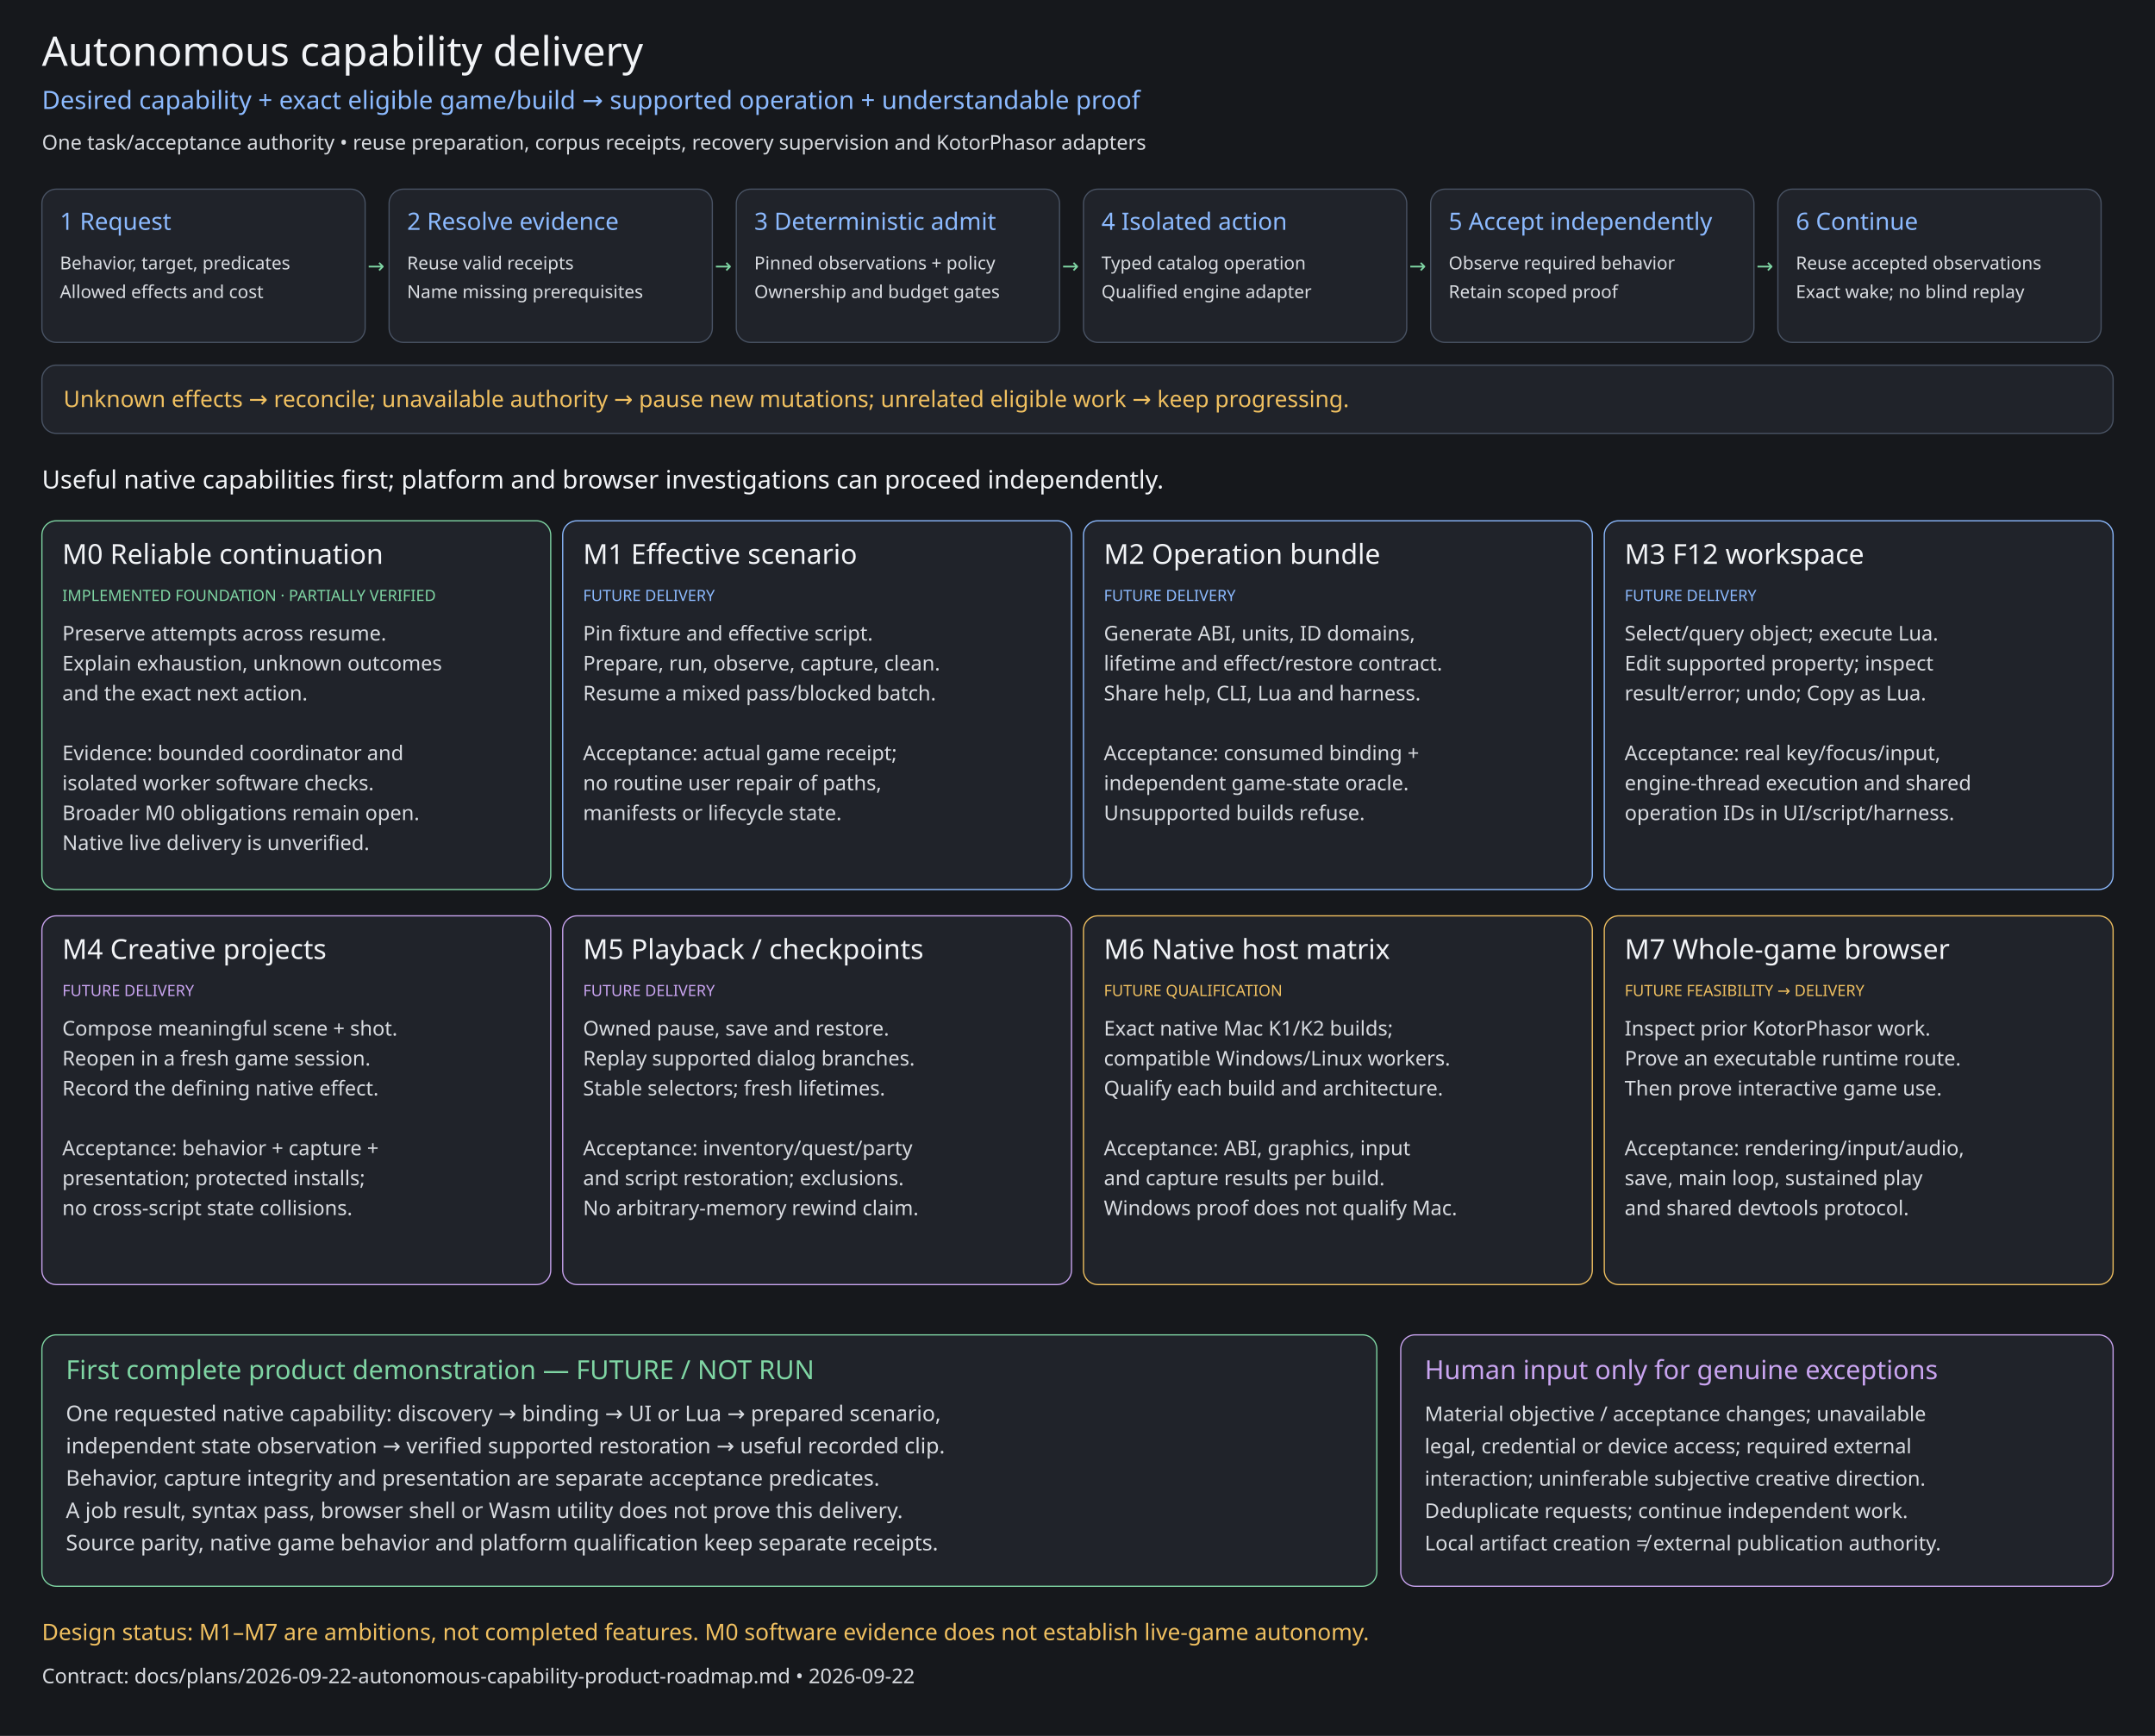
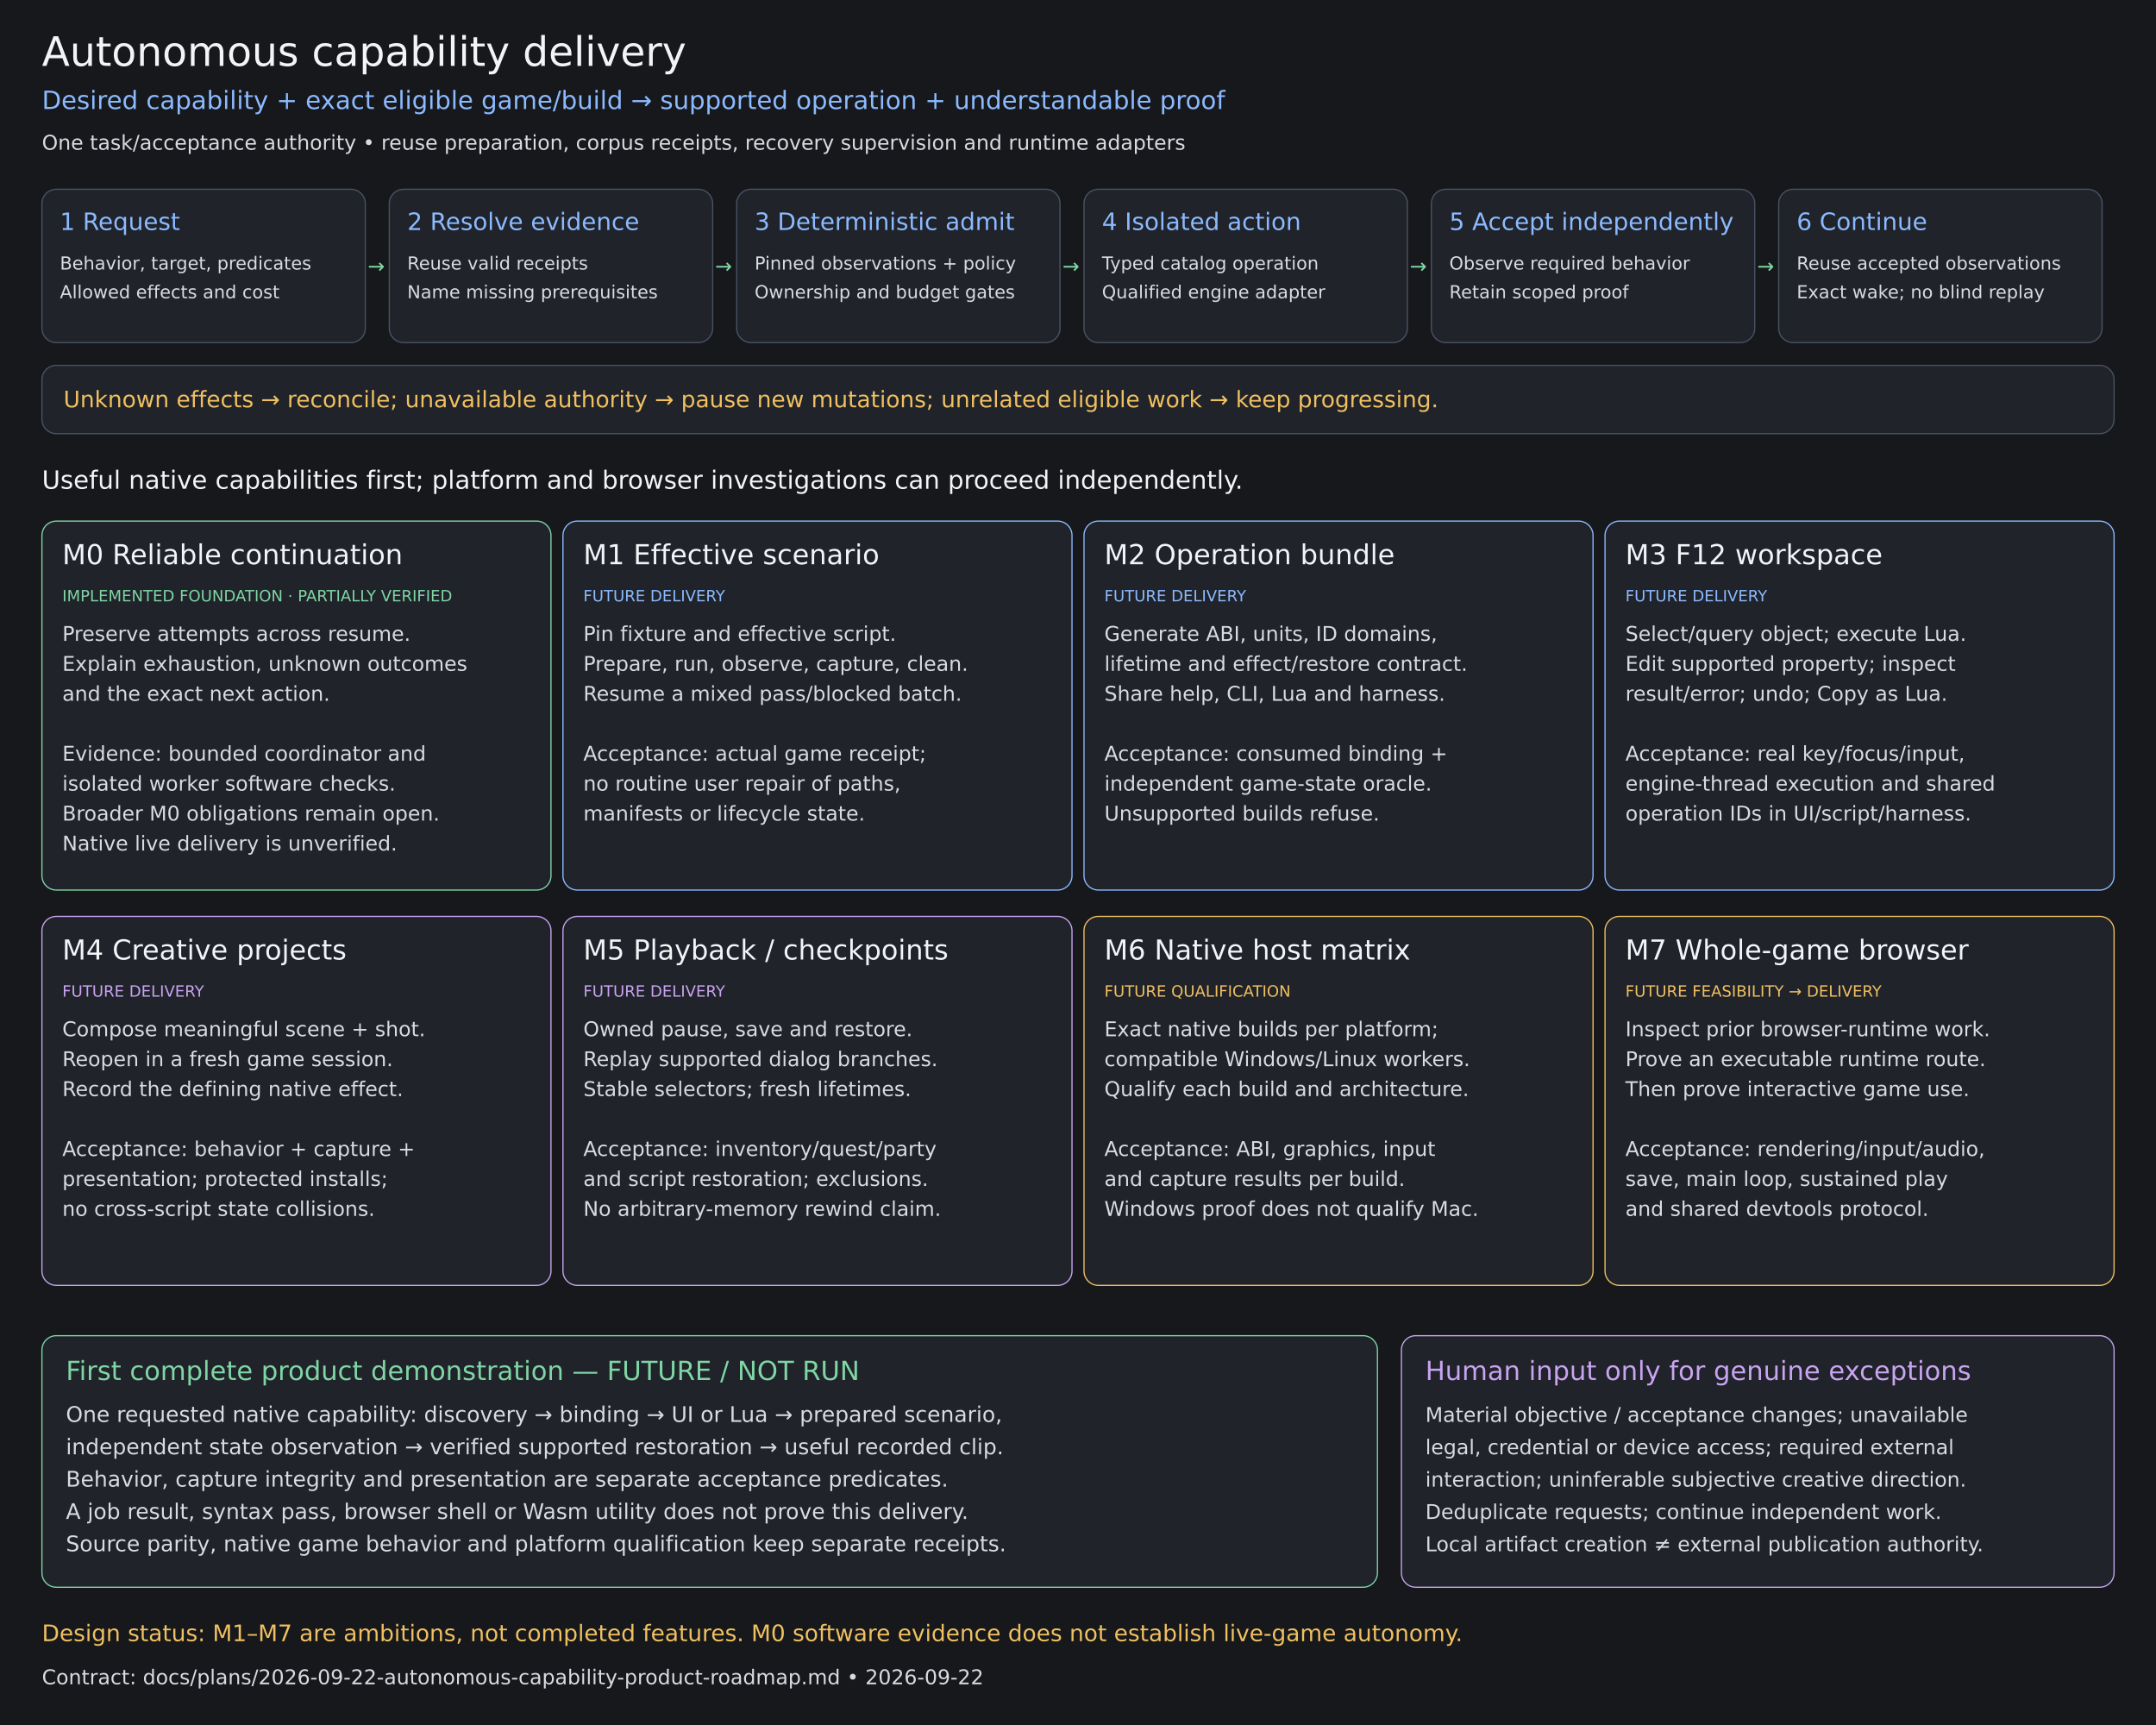
- <svg xmlns="http://www.w3.org/2000/svg" width="1800" height="1450" viewBox="0 0 1800 1450">
-   <rect x="0" y="0" width="1800" height="1450" fill="#16181c" />
-   <text x="35" y="55" fill="#f2f4f7" font-family="sans-serif" font-size="34">Autonomous capability delivery</text>
-   <text x="35" y="91" fill="#8cbaff" font-family="sans-serif" font-size="21">Desired capability + exact eligible game/build → supported operation + understandable proof</text>
-   <text x="35" y="125" fill="#d8dbe0" font-family="sans-serif" font-size="17">One task/acceptance authority • reuse preparation, corpus receipts, recovery supervision and KotorPhasor adapters</text>
-   <rect x="35" y="158" width="270" height="128" rx="12" fill="#20232a" stroke="#495364" />
-   <text x="50" y="192" fill="#8cbaff" font-family="sans-serif" font-size="20">1 Request</text>
-   <text x="50" y="225" fill="#d8dbe0" font-family="sans-serif" font-size="15">Behavior, target, predicates</text>
-   <text x="50" y="249" fill="#d8dbe0" font-family="sans-serif" font-size="15">Allowed effects and cost</text>
-   <text x="307" y="228" fill="#7fd6a4" font-family="sans-serif" font-size="17">→</text>
-   <rect x="325" y="158" width="270" height="128" rx="12" fill="#20232a" stroke="#495364" />
-   <text x="340" y="192" fill="#8cbaff" font-family="sans-serif" font-size="20">2 Resolve evidence</text>
-   <text x="340" y="225" fill="#d8dbe0" font-family="sans-serif" font-size="15">Reuse valid receipts</text>
-   <text x="340" y="249" fill="#d8dbe0" font-family="sans-serif" font-size="15">Name missing prerequisites</text>
-   <text x="597" y="228" fill="#7fd6a4" font-family="sans-serif" font-size="17">→</text>
-   <rect x="615" y="158" width="270" height="128" rx="12" fill="#20232a" stroke="#495364" />
-   <text x="630" y="192" fill="#8cbaff" font-family="sans-serif" font-size="20">3 Deterministic admit</text>
-   <text x="630" y="225" fill="#d8dbe0" font-family="sans-serif" font-size="15">Pinned observations + policy</text>
-   <text x="630" y="249" fill="#d8dbe0" font-family="sans-serif" font-size="15">Ownership and budget gates</text>
-   <text x="887" y="228" fill="#7fd6a4" font-family="sans-serif" font-size="17">→</text>
-   <rect x="905" y="158" width="270" height="128" rx="12" fill="#20232a" stroke="#495364" />
-   <text x="920" y="192" fill="#8cbaff" font-family="sans-serif" font-size="20">4 Isolated action</text>
-   <text x="920" y="225" fill="#d8dbe0" font-family="sans-serif" font-size="15">Typed catalog operation</text>
-   <text x="920" y="249" fill="#d8dbe0" font-family="sans-serif" font-size="15">Qualified engine adapter</text>
-   <text x="1177" y="228" fill="#7fd6a4" font-family="sans-serif" font-size="17">→</text>
-   <rect x="1195" y="158" width="270" height="128" rx="12" fill="#20232a" stroke="#495364" />
-   <text x="1210" y="192" fill="#8cbaff" font-family="sans-serif" font-size="20">5 Accept independently</text>
-   <text x="1210" y="225" fill="#d8dbe0" font-family="sans-serif" font-size="15">Observe required behavior</text>
-   <text x="1210" y="249" fill="#d8dbe0" font-family="sans-serif" font-size="15">Retain scoped proof</text>
-   <text x="1467" y="228" fill="#7fd6a4" font-family="sans-serif" font-size="17">→</text>
-   <rect x="1485" y="158" width="270" height="128" rx="12" fill="#20232a" stroke="#495364" />
-   <text x="1500" y="192" fill="#8cbaff" font-family="sans-serif" font-size="20">6 Continue</text>
-   <text x="1500" y="225" fill="#d8dbe0" font-family="sans-serif" font-size="15">Reuse accepted observations</text>
-   <text x="1500" y="249" fill="#d8dbe0" font-family="sans-serif" font-size="15">Exact wake; no blind replay</text>
-   <rect x="35" y="305" width="1730" height="57" rx="12" fill="#20232a" stroke="#495364" />
-   <text x="53" y="340" fill="#f0c060" font-family="sans-serif" font-size="19">Unknown effects → reconcile; unavailable authority → pause new mutations; unrelated eligible work → keep progressing.</text>
-   <text x="35" y="408" fill="#f2f4f7" font-family="sans-serif" font-size="21">Useful native capabilities first; platform and browser investigations can proceed independently.</text>
-   <rect x="35" y="435" width="425" height="308" rx="12" fill="#20232a" stroke="#7fd6a4" />
-   <text x="52" y="471" fill="#f2f4f7" font-family="sans-serif" font-size="23">M0  Reliable continuation</text>
-   <text x="52" y="502" fill="#7fd6a4" font-family="sans-serif" font-size="13">IMPLEMENTED FOUNDATION · PARTIALLY VERIFIED</text>
-   <text x="52" y="535" fill="#d8dbe0" font-family="sans-serif" font-size="17">Preserve attempts across resume.</text>
-   <text x="52" y="560" fill="#d8dbe0" font-family="sans-serif" font-size="17">Explain exhaustion, unknown outcomes</text>
-   <text x="52" y="585" fill="#d8dbe0" font-family="sans-serif" font-size="17">and the exact next action.</text>
-   <text x="52" y="610" fill="#d8dbe0" font-family="sans-serif" font-size="17" />
-   <text x="52" y="635" fill="#d8dbe0" font-family="sans-serif" font-size="17">Evidence: bounded coordinator and</text>
-   <text x="52" y="660" fill="#d8dbe0" font-family="sans-serif" font-size="17">isolated worker software checks.</text>
-   <text x="52" y="685" fill="#d8dbe0" font-family="sans-serif" font-size="17">Broader M0 obligations remain open.</text>
-   <text x="52" y="710" fill="#d8dbe0" font-family="sans-serif" font-size="17">Native live delivery is unverified.</text>
-   <rect x="470" y="435" width="425" height="308" rx="12" fill="#20232a" stroke="#8cbaff" />
-   <text x="487" y="471" fill="#f2f4f7" font-family="sans-serif" font-size="23">M1  Effective scenario</text>
-   <text x="487" y="502" fill="#8cbaff" font-family="sans-serif" font-size="13">FUTURE DELIVERY</text>
-   <text x="487" y="535" fill="#d8dbe0" font-family="sans-serif" font-size="17">Pin fixture and effective script.</text>
-   <text x="487" y="560" fill="#d8dbe0" font-family="sans-serif" font-size="17">Prepare, run, observe, capture, clean.</text>
-   <text x="487" y="585" fill="#d8dbe0" font-family="sans-serif" font-size="17">Resume a mixed pass/blocked batch.</text>
-   <text x="487" y="610" fill="#d8dbe0" font-family="sans-serif" font-size="17" />
-   <text x="487" y="635" fill="#d8dbe0" font-family="sans-serif" font-size="17">Acceptance: actual game receipt;</text>
-   <text x="487" y="660" fill="#d8dbe0" font-family="sans-serif" font-size="17">no routine user repair of paths,</text>
-   <text x="487" y="685" fill="#d8dbe0" font-family="sans-serif" font-size="17">manifests or lifecycle state.</text>
-   <rect x="905" y="435" width="425" height="308" rx="12" fill="#20232a" stroke="#8cbaff" />
-   <text x="922" y="471" fill="#f2f4f7" font-family="sans-serif" font-size="23">M2  Operation bundle</text>
-   <text x="922" y="502" fill="#8cbaff" font-family="sans-serif" font-size="13">FUTURE DELIVERY</text>
-   <text x="922" y="535" fill="#d8dbe0" font-family="sans-serif" font-size="17">Generate ABI, units, ID domains,</text>
-   <text x="922" y="560" fill="#d8dbe0" font-family="sans-serif" font-size="17">lifetime and effect/restore contract.</text>
-   <text x="922" y="585" fill="#d8dbe0" font-family="sans-serif" font-size="17">Share help, CLI, Lua and harness.</text>
-   <text x="922" y="610" fill="#d8dbe0" font-family="sans-serif" font-size="17" />
-   <text x="922" y="635" fill="#d8dbe0" font-family="sans-serif" font-size="17">Acceptance: consumed binding +</text>
-   <text x="922" y="660" fill="#d8dbe0" font-family="sans-serif" font-size="17">independent game-state oracle.</text>
-   <text x="922" y="685" fill="#d8dbe0" font-family="sans-serif" font-size="17">Unsupported builds refuse.</text>
-   <rect x="1340" y="435" width="425" height="308" rx="12" fill="#20232a" stroke="#8cbaff" />
-   <text x="1357" y="471" fill="#f2f4f7" font-family="sans-serif" font-size="23">M3  F12 workspace</text>
-   <text x="1357" y="502" fill="#8cbaff" font-family="sans-serif" font-size="13">FUTURE DELIVERY</text>
-   <text x="1357" y="535" fill="#d8dbe0" font-family="sans-serif" font-size="17">Select/query object; execute Lua.</text>
-   <text x="1357" y="560" fill="#d8dbe0" font-family="sans-serif" font-size="17">Edit supported property; inspect</text>
-   <text x="1357" y="585" fill="#d8dbe0" font-family="sans-serif" font-size="17">result/error; undo; Copy as Lua.</text>
-   <text x="1357" y="610" fill="#d8dbe0" font-family="sans-serif" font-size="17" />
-   <text x="1357" y="635" fill="#d8dbe0" font-family="sans-serif" font-size="17">Acceptance: real key/focus/input,</text>
-   <text x="1357" y="660" fill="#d8dbe0" font-family="sans-serif" font-size="17">engine-thread execution and shared</text>
-   <text x="1357" y="685" fill="#d8dbe0" font-family="sans-serif" font-size="17">operation IDs in UI/script/harness.</text>
-   <rect x="35" y="765" width="425" height="308" rx="12" fill="#20232a" stroke="#c9a4f0" />
-   <text x="52" y="801" fill="#f2f4f7" font-family="sans-serif" font-size="23">M4  Creative projects</text>
-   <text x="52" y="832" fill="#c9a4f0" font-family="sans-serif" font-size="13">FUTURE DELIVERY</text>
-   <text x="52" y="865" fill="#d8dbe0" font-family="sans-serif" font-size="17">Compose meaningful scene + shot.</text>
-   <text x="52" y="890" fill="#d8dbe0" font-family="sans-serif" font-size="17">Reopen in a fresh game session.</text>
-   <text x="52" y="915" fill="#d8dbe0" font-family="sans-serif" font-size="17">Record the defining native effect.</text>
-   <text x="52" y="940" fill="#d8dbe0" font-family="sans-serif" font-size="17" />
-   <text x="52" y="965" fill="#d8dbe0" font-family="sans-serif" font-size="17">Acceptance: behavior + capture +</text>
-   <text x="52" y="990" fill="#d8dbe0" font-family="sans-serif" font-size="17">presentation; protected installs;</text>
-   <text x="52" y="1015" fill="#d8dbe0" font-family="sans-serif" font-size="17">no cross-script state collisions.</text>
-   <rect x="470" y="765" width="425" height="308" rx="12" fill="#20232a" stroke="#c9a4f0" />
-   <text x="487" y="801" fill="#f2f4f7" font-family="sans-serif" font-size="23">M5  Playback / checkpoints</text>
-   <text x="487" y="832" fill="#c9a4f0" font-family="sans-serif" font-size="13">FUTURE DELIVERY</text>
-   <text x="487" y="865" fill="#d8dbe0" font-family="sans-serif" font-size="17">Owned pause, save and restore.</text>
-   <text x="487" y="890" fill="#d8dbe0" font-family="sans-serif" font-size="17">Replay supported dialog branches.</text>
-   <text x="487" y="915" fill="#d8dbe0" font-family="sans-serif" font-size="17">Stable selectors; fresh lifetimes.</text>
-   <text x="487" y="940" fill="#d8dbe0" font-family="sans-serif" font-size="17" />
-   <text x="487" y="965" fill="#d8dbe0" font-family="sans-serif" font-size="17">Acceptance: inventory/quest/party</text>
-   <text x="487" y="990" fill="#d8dbe0" font-family="sans-serif" font-size="17">and script restoration; exclusions.</text>
-   <text x="487" y="1015" fill="#d8dbe0" font-family="sans-serif" font-size="17">No arbitrary-memory rewind claim.</text>
-   <rect x="905" y="765" width="425" height="308" rx="12" fill="#20232a" stroke="#f0c060" />
-   <text x="922" y="801" fill="#f2f4f7" font-family="sans-serif" font-size="23">M6  Native host matrix</text>
-   <text x="922" y="832" fill="#f0c060" font-family="sans-serif" font-size="13">FUTURE QUALIFICATION</text>
-   <text x="922" y="865" fill="#d8dbe0" font-family="sans-serif" font-size="17">Exact native Mac K1/K2 builds;</text>
-   <text x="922" y="890" fill="#d8dbe0" font-family="sans-serif" font-size="17">compatible Windows/Linux workers.</text>
-   <text x="922" y="915" fill="#d8dbe0" font-family="sans-serif" font-size="17">Qualify each build and architecture.</text>
-   <text x="922" y="940" fill="#d8dbe0" font-family="sans-serif" font-size="17" />
-   <text x="922" y="965" fill="#d8dbe0" font-family="sans-serif" font-size="17">Acceptance: ABI, graphics, input</text>
-   <text x="922" y="990" fill="#d8dbe0" font-family="sans-serif" font-size="17">and capture results per build.</text>
-   <text x="922" y="1015" fill="#d8dbe0" font-family="sans-serif" font-size="17">Windows proof does not qualify Mac.</text>
-   <rect x="1340" y="765" width="425" height="308" rx="12" fill="#20232a" stroke="#f0c060" />
-   <text x="1357" y="801" fill="#f2f4f7" font-family="sans-serif" font-size="23">M7  Whole-game browser</text>
-   <text x="1357" y="832" fill="#f0c060" font-family="sans-serif" font-size="13">FUTURE FEASIBILITY → DELIVERY</text>
-   <text x="1357" y="865" fill="#d8dbe0" font-family="sans-serif" font-size="17">Inspect prior KotorPhasor work.</text>
-   <text x="1357" y="890" fill="#d8dbe0" font-family="sans-serif" font-size="17">Prove an executable runtime route.</text>
-   <text x="1357" y="915" fill="#d8dbe0" font-family="sans-serif" font-size="17">Then prove interactive game use.</text>
-   <text x="1357" y="940" fill="#d8dbe0" font-family="sans-serif" font-size="17" />
-   <text x="1357" y="965" fill="#d8dbe0" font-family="sans-serif" font-size="17">Acceptance: rendering/input/audio,</text>
-   <text x="1357" y="990" fill="#d8dbe0" font-family="sans-serif" font-size="17">save, main loop, sustained play</text>
-   <text x="1357" y="1015" fill="#d8dbe0" font-family="sans-serif" font-size="17">and shared devtools protocol.</text>
-   <rect x="35" y="1115" width="1115" height="210" rx="12" fill="#20232a" stroke="#7fd6a4" />
-   <text x="55" y="1152" fill="#7fd6a4" font-family="sans-serif" font-size="22">First complete product demonstration — FUTURE / NOT RUN</text>
-   <text x="55" y="1187" fill="#d8dbe0" font-family="sans-serif" font-size="18">One requested native capability: discovery → binding → UI or Lua → prepared scenario,</text>
-   <text x="55" y="1214" fill="#d8dbe0" font-family="sans-serif" font-size="18">independent state observation → verified supported restoration → useful recorded clip.</text>
-   <text x="55" y="1241" fill="#d8dbe0" font-family="sans-serif" font-size="18">Behavior, capture integrity and presentation are separate acceptance predicates.</text>
-   <text x="55" y="1268" fill="#d8dbe0" font-family="sans-serif" font-size="18">A job result, syntax pass, browser shell or Wasm utility does not prove this delivery.</text>
-   <text x="55" y="1295" fill="#d8dbe0" font-family="sans-serif" font-size="18">Source parity, native game behavior and platform qualification keep separate receipts.</text>
-   <rect x="1170" y="1115" width="595" height="210" rx="12" fill="#20232a" stroke="#c9a4f0" />
-   <text x="1190" y="1152" fill="#c9a4f0" font-family="sans-serif" font-size="22">Human input only for genuine exceptions</text>
-   <text x="1190" y="1187" fill="#d8dbe0" font-family="sans-serif" font-size="17">Material objective / acceptance changes; unavailable</text>
-   <text x="1190" y="1214" fill="#d8dbe0" font-family="sans-serif" font-size="17">legal, credential or device access; required external</text>
-   <text x="1190" y="1241" fill="#d8dbe0" font-family="sans-serif" font-size="17">interaction; uninferable subjective creative direction.</text>
-   <text x="1190" y="1268" fill="#d8dbe0" font-family="sans-serif" font-size="17">Deduplicate requests; continue independent work.</text>
-   <text x="1190" y="1295" fill="#d8dbe0" font-family="sans-serif" font-size="17">Local artifact creation ≠ external publication authority.</text>
-   <text x="35" y="1370" fill="#f0c060" font-family="sans-serif" font-size="19">Design status: M1–M7 are ambitions, not completed features. M0 software evidence does not establish live-game autonomy.</text>
-   <text x="35" y="1406" fill="#d8dbe0" font-family="sans-serif" font-size="17">Contract: docs/plans/2026-09-22-autonomous-capability-product-roadmap.md • 2026-09-22</text>
+ <svg xmlns="http://www.w3.org/2000/svg" role="img" aria-labelledby="autonomous-capabilities-title autonomous-capabilities-desc" lang="en" width="1800" height="1440" viewBox="0 0 1800 1440">
+   <rect x="0" y="0" width="1800" height="1440" fill="#16181c" />
+   <g id="cap-header">
+     <text x="35" y="55" fill="#f2f4f7" font-family="DejaVu Sans, sans-serif" font-size="34">Autonomous capability delivery</text>
+     <text x="35" y="91" fill="#8cbaff" font-family="DejaVu Sans, sans-serif" font-size="21">Desired capability + exact eligible game/build → supported operation + understandable proof</text>
+     <text x="35" y="125" fill="#d8dbe0" font-family="DejaVu Sans, sans-serif" font-size="17">One task/acceptance authority • reuse preparation, corpus receipts, recovery supervision and runtime adapters</text>
+   </g>
+   <g id="cap-step-1">
+     <rect x="35" y="158" width="270" height="128" rx="12" fill="#20232a" stroke="#495364" />
+     <text x="50" y="192" fill="#8cbaff" font-family="DejaVu Sans, sans-serif" font-size="20">1 Request</text>
+     <text x="50" y="225" fill="#d8dbe0" font-family="DejaVu Sans, sans-serif" font-size="15">Behavior, target, predicates</text>
+     <text x="50" y="249" fill="#d8dbe0" font-family="DejaVu Sans, sans-serif" font-size="15">Allowed effects and cost</text>
+   </g>
+   <text x="307" y="228" fill="#7fd6a4" font-family="DejaVu Sans, sans-serif" font-size="17">→</text>
+   <g id="cap-step-2">
+     <rect x="325" y="158" width="270" height="128" rx="12" fill="#20232a" stroke="#495364" />
+     <text x="340" y="192" fill="#8cbaff" font-family="DejaVu Sans, sans-serif" font-size="20">2 Resolve evidence</text>
+     <text x="340" y="225" fill="#d8dbe0" font-family="DejaVu Sans, sans-serif" font-size="15">Reuse valid receipts</text>
+     <text x="340" y="249" fill="#d8dbe0" font-family="DejaVu Sans, sans-serif" font-size="15">Name missing prerequisites</text>
+   </g>
+   <text x="597" y="228" fill="#7fd6a4" font-family="DejaVu Sans, sans-serif" font-size="17">→</text>
+   <g id="cap-step-3">
+     <rect x="615" y="158" width="270" height="128" rx="12" fill="#20232a" stroke="#495364" />
+     <text x="630" y="192" fill="#8cbaff" font-family="DejaVu Sans, sans-serif" font-size="20">3 Deterministic admit</text>
+     <text x="630" y="225" fill="#d8dbe0" font-family="DejaVu Sans, sans-serif" font-size="15">Pinned observations + policy</text>
+     <text x="630" y="249" fill="#d8dbe0" font-family="DejaVu Sans, sans-serif" font-size="15">Ownership and budget gates</text>
+   </g>
+   <text x="887" y="228" fill="#7fd6a4" font-family="DejaVu Sans, sans-serif" font-size="17">→</text>
+   <g id="cap-step-4">
+     <rect x="905" y="158" width="270" height="128" rx="12" fill="#20232a" stroke="#495364" />
+     <text x="920" y="192" fill="#8cbaff" font-family="DejaVu Sans, sans-serif" font-size="20">4 Isolated action</text>
+     <text x="920" y="225" fill="#d8dbe0" font-family="DejaVu Sans, sans-serif" font-size="15">Typed catalog operation</text>
+     <text x="920" y="249" fill="#d8dbe0" font-family="DejaVu Sans, sans-serif" font-size="15">Qualified engine adapter</text>
+   </g>
+   <text x="1177" y="228" fill="#7fd6a4" font-family="DejaVu Sans, sans-serif" font-size="17">→</text>
+   <g id="cap-step-5">
+     <rect x="1195" y="158" width="270" height="128" rx="12" fill="#20232a" stroke="#495364" />
+     <text x="1210" y="192" fill="#8cbaff" font-family="DejaVu Sans, sans-serif" font-size="20">5 Accept independently</text>
+     <text x="1210" y="225" fill="#d8dbe0" font-family="DejaVu Sans, sans-serif" font-size="15">Observe required behavior</text>
+     <text x="1210" y="249" fill="#d8dbe0" font-family="DejaVu Sans, sans-serif" font-size="15">Retain scoped proof</text>
+   </g>
+   <text x="1467" y="228" fill="#7fd6a4" font-family="DejaVu Sans, sans-serif" font-size="17">→</text>
+   <g id="cap-step-6">
+     <rect x="1485" y="158" width="270" height="128" rx="12" fill="#20232a" stroke="#495364" />
+     <text x="1500" y="192" fill="#8cbaff" font-family="DejaVu Sans, sans-serif" font-size="20">6 Continue</text>
+     <text x="1500" y="225" fill="#d8dbe0" font-family="DejaVu Sans, sans-serif" font-size="15">Reuse accepted observations</text>
+     <text x="1500" y="249" fill="#d8dbe0" font-family="DejaVu Sans, sans-serif" font-size="15">Exact wake; no blind replay</text>
+   </g>
+   <g id="cap-banner">
+     <rect x="35" y="305" width="1730" height="57" rx="12" fill="#20232a" stroke="#495364" />
+     <text x="53" y="340" fill="#f0c060" font-family="DejaVu Sans, sans-serif" font-size="19">Unknown effects → reconcile; unavailable authority → pause new mutations; unrelated eligible work → keep progressing.</text>
+   </g>
+   <g id="cap-milestones">
+     <text x="35" y="408" fill="#f2f4f7" font-family="DejaVu Sans, sans-serif" font-size="21">Useful native capabilities first; platform and browser investigations can proceed independently.</text>
+     <g id="milestone-M0">
+       <rect x="35" y="435" width="425" height="308" rx="12" fill="#20232a" stroke="#7fd6a4" />
+       <text x="52" y="471" fill="#f2f4f7" font-family="DejaVu Sans, sans-serif" font-size="23">M0  Reliable continuation</text>
+       <text x="52" y="502" fill="#7fd6a4" font-family="DejaVu Sans, sans-serif" font-size="13">IMPLEMENTED FOUNDATION · PARTIALLY VERIFIED</text>
+       <text x="52" y="535" fill="#d8dbe0" font-family="DejaVu Sans, sans-serif" font-size="17">Preserve attempts across resume.</text>
+       <text x="52" y="560" fill="#d8dbe0" font-family="DejaVu Sans, sans-serif" font-size="17">Explain exhaustion, unknown outcomes</text>
+       <text x="52" y="585" fill="#d8dbe0" font-family="DejaVu Sans, sans-serif" font-size="17">and the exact next action.</text>
+       <text x="52" y="635" fill="#d8dbe0" font-family="DejaVu Sans, sans-serif" font-size="17">Evidence: bounded coordinator and</text>
+       <text x="52" y="660" fill="#d8dbe0" font-family="DejaVu Sans, sans-serif" font-size="17">isolated worker software checks.</text>
+       <text x="52" y="685" fill="#d8dbe0" font-family="DejaVu Sans, sans-serif" font-size="17">Broader M0 obligations remain open.</text>
+       <text x="52" y="710" fill="#d8dbe0" font-family="DejaVu Sans, sans-serif" font-size="17">Native live delivery is unverified.</text>
+     </g>
+     <g id="milestone-M1">
+       <rect x="470" y="435" width="425" height="308" rx="12" fill="#20232a" stroke="#8cbaff" />
+       <text x="487" y="471" fill="#f2f4f7" font-family="DejaVu Sans, sans-serif" font-size="23">M1  Effective scenario</text>
+       <text x="487" y="502" fill="#8cbaff" font-family="DejaVu Sans, sans-serif" font-size="13">FUTURE DELIVERY</text>
+       <text x="487" y="535" fill="#d8dbe0" font-family="DejaVu Sans, sans-serif" font-size="17">Pin fixture and effective script.</text>
+       <text x="487" y="560" fill="#d8dbe0" font-family="DejaVu Sans, sans-serif" font-size="17">Prepare, run, observe, capture, clean.</text>
+       <text x="487" y="585" fill="#d8dbe0" font-family="DejaVu Sans, sans-serif" font-size="17">Resume a mixed pass/blocked batch.</text>
+       <text x="487" y="635" fill="#d8dbe0" font-family="DejaVu Sans, sans-serif" font-size="17">Acceptance: actual game receipt;</text>
+       <text x="487" y="660" fill="#d8dbe0" font-family="DejaVu Sans, sans-serif" font-size="17">no routine user repair of paths,</text>
+       <text x="487" y="685" fill="#d8dbe0" font-family="DejaVu Sans, sans-serif" font-size="17">manifests or lifecycle state.</text>
+     </g>
+     <g id="milestone-M2">
+       <rect x="905" y="435" width="425" height="308" rx="12" fill="#20232a" stroke="#8cbaff" />
+       <text x="922" y="471" fill="#f2f4f7" font-family="DejaVu Sans, sans-serif" font-size="23">M2  Operation bundle</text>
+       <text x="922" y="502" fill="#8cbaff" font-family="DejaVu Sans, sans-serif" font-size="13">FUTURE DELIVERY</text>
+       <text x="922" y="535" fill="#d8dbe0" font-family="DejaVu Sans, sans-serif" font-size="17">Generate ABI, units, ID domains,</text>
+       <text x="922" y="560" fill="#d8dbe0" font-family="DejaVu Sans, sans-serif" font-size="17">lifetime and effect/restore contract.</text>
+       <text x="922" y="585" fill="#d8dbe0" font-family="DejaVu Sans, sans-serif" font-size="17">Share help, CLI, Lua and harness.</text>
+       <text x="922" y="635" fill="#d8dbe0" font-family="DejaVu Sans, sans-serif" font-size="17">Acceptance: consumed binding +</text>
+       <text x="922" y="660" fill="#d8dbe0" font-family="DejaVu Sans, sans-serif" font-size="17">independent game-state oracle.</text>
+       <text x="922" y="685" fill="#d8dbe0" font-family="DejaVu Sans, sans-serif" font-size="17">Unsupported builds refuse.</text>
+     </g>
+     <g id="milestone-M3">
+       <rect x="1340" y="435" width="425" height="308" rx="12" fill="#20232a" stroke="#8cbaff" />
+       <text x="1357" y="471" fill="#f2f4f7" font-family="DejaVu Sans, sans-serif" font-size="23">M3  F12 workspace</text>
+       <text x="1357" y="502" fill="#8cbaff" font-family="DejaVu Sans, sans-serif" font-size="13">FUTURE DELIVERY</text>
+       <text x="1357" y="535" fill="#d8dbe0" font-family="DejaVu Sans, sans-serif" font-size="17">Select/query object; execute Lua.</text>
+       <text x="1357" y="560" fill="#d8dbe0" font-family="DejaVu Sans, sans-serif" font-size="17">Edit supported property; inspect</text>
+       <text x="1357" y="585" fill="#d8dbe0" font-family="DejaVu Sans, sans-serif" font-size="17">result/error; undo; Copy as Lua.</text>
+       <text x="1357" y="635" fill="#d8dbe0" font-family="DejaVu Sans, sans-serif" font-size="17">Acceptance: real key/focus/input,</text>
+       <text x="1357" y="660" fill="#d8dbe0" font-family="DejaVu Sans, sans-serif" font-size="17">engine-thread execution and shared</text>
+       <text x="1357" y="685" fill="#d8dbe0" font-family="DejaVu Sans, sans-serif" font-size="17">operation IDs in UI/script/harness.</text>
+     </g>
+     <g id="milestone-M4">
+       <rect x="35" y="765" width="425" height="308" rx="12" fill="#20232a" stroke="#c9a4f0" />
+       <text x="52" y="801" fill="#f2f4f7" font-family="DejaVu Sans, sans-serif" font-size="23">M4  Creative projects</text>
+       <text x="52" y="832" fill="#c9a4f0" font-family="DejaVu Sans, sans-serif" font-size="13">FUTURE DELIVERY</text>
+       <text x="52" y="865" fill="#d8dbe0" font-family="DejaVu Sans, sans-serif" font-size="17">Compose meaningful scene + shot.</text>
+       <text x="52" y="890" fill="#d8dbe0" font-family="DejaVu Sans, sans-serif" font-size="17">Reopen in a fresh game session.</text>
+       <text x="52" y="915" fill="#d8dbe0" font-family="DejaVu Sans, sans-serif" font-size="17">Record the defining native effect.</text>
+       <text x="52" y="965" fill="#d8dbe0" font-family="DejaVu Sans, sans-serif" font-size="17">Acceptance: behavior + capture +</text>
+       <text x="52" y="990" fill="#d8dbe0" font-family="DejaVu Sans, sans-serif" font-size="17">presentation; protected installs;</text>
+       <text x="52" y="1015" fill="#d8dbe0" font-family="DejaVu Sans, sans-serif" font-size="17">no cross-script state collisions.</text>
+     </g>
+     <g id="milestone-M5">
+       <rect x="470" y="765" width="425" height="308" rx="12" fill="#20232a" stroke="#c9a4f0" />
+       <text x="487" y="801" fill="#f2f4f7" font-family="DejaVu Sans, sans-serif" font-size="23">M5  Playback / checkpoints</text>
+       <text x="487" y="832" fill="#c9a4f0" font-family="DejaVu Sans, sans-serif" font-size="13">FUTURE DELIVERY</text>
+       <text x="487" y="865" fill="#d8dbe0" font-family="DejaVu Sans, sans-serif" font-size="17">Owned pause, save and restore.</text>
+       <text x="487" y="890" fill="#d8dbe0" font-family="DejaVu Sans, sans-serif" font-size="17">Replay supported dialog branches.</text>
+       <text x="487" y="915" fill="#d8dbe0" font-family="DejaVu Sans, sans-serif" font-size="17">Stable selectors; fresh lifetimes.</text>
+       <text x="487" y="965" fill="#d8dbe0" font-family="DejaVu Sans, sans-serif" font-size="17">Acceptance: inventory/quest/party</text>
+       <text x="487" y="990" fill="#d8dbe0" font-family="DejaVu Sans, sans-serif" font-size="17">and script restoration; exclusions.</text>
+       <text x="487" y="1015" fill="#d8dbe0" font-family="DejaVu Sans, sans-serif" font-size="17">No arbitrary-memory rewind claim.</text>
+     </g>
+     <g id="milestone-M6">
+       <rect x="905" y="765" width="425" height="308" rx="12" fill="#20232a" stroke="#f0c060" />
+       <text x="922" y="801" fill="#f2f4f7" font-family="DejaVu Sans, sans-serif" font-size="23">M6  Native host matrix</text>
+       <text x="922" y="832" fill="#f0c060" font-family="DejaVu Sans, sans-serif" font-size="13">FUTURE QUALIFICATION</text>
+       <text x="922" y="865" fill="#d8dbe0" font-family="DejaVu Sans, sans-serif" font-size="17">Exact native builds per platform;</text>
+       <text x="922" y="890" fill="#d8dbe0" font-family="DejaVu Sans, sans-serif" font-size="17">compatible Windows/Linux workers.</text>
+       <text x="922" y="915" fill="#d8dbe0" font-family="DejaVu Sans, sans-serif" font-size="17">Qualify each build and architecture.</text>
+       <text x="922" y="965" fill="#d8dbe0" font-family="DejaVu Sans, sans-serif" font-size="17">Acceptance: ABI, graphics, input</text>
+       <text x="922" y="990" fill="#d8dbe0" font-family="DejaVu Sans, sans-serif" font-size="17">and capture results per build.</text>
+       <text x="922" y="1015" fill="#d8dbe0" font-family="DejaVu Sans, sans-serif" font-size="17">Windows proof does not qualify Mac.</text>
+     </g>
+     <g id="milestone-M7">
+       <rect x="1340" y="765" width="425" height="308" rx="12" fill="#20232a" stroke="#f0c060" />
+       <text x="1357" y="801" fill="#f2f4f7" font-family="DejaVu Sans, sans-serif" font-size="23">M7  Whole-game browser</text>
+       <text x="1357" y="832" fill="#f0c060" font-family="DejaVu Sans, sans-serif" font-size="13">FUTURE FEASIBILITY → DELIVERY</text>
+       <text x="1357" y="865" fill="#d8dbe0" font-family="DejaVu Sans, sans-serif" font-size="17">Inspect prior browser-runtime work.</text>
+       <text x="1357" y="890" fill="#d8dbe0" font-family="DejaVu Sans, sans-serif" font-size="17">Prove an executable runtime route.</text>
+       <text x="1357" y="915" fill="#d8dbe0" font-family="DejaVu Sans, sans-serif" font-size="17">Then prove interactive game use.</text>
+       <text x="1357" y="965" fill="#d8dbe0" font-family="DejaVu Sans, sans-serif" font-size="17">Acceptance: rendering/input/audio,</text>
+       <text x="1357" y="990" fill="#d8dbe0" font-family="DejaVu Sans, sans-serif" font-size="17">save, main loop, sustained play</text>
+       <text x="1357" y="1015" fill="#d8dbe0" font-family="DejaVu Sans, sans-serif" font-size="17">and shared devtools protocol.</text>
+     </g>
+   </g>
+   <g id="cap-demo">
+     <rect x="35" y="1115" width="1115" height="210" rx="12" fill="#20232a" stroke="#7fd6a4" />
+     <text x="55" y="1152" fill="#7fd6a4" font-family="DejaVu Sans, sans-serif" font-size="22">First complete product demonstration — FUTURE / NOT RUN</text>
+     <text x="55" y="1187" fill="#d8dbe0" font-family="DejaVu Sans, sans-serif" font-size="18">One requested native capability: discovery → binding → UI or Lua → prepared scenario,</text>
+     <text x="55" y="1214" fill="#d8dbe0" font-family="DejaVu Sans, sans-serif" font-size="18">independent state observation → verified supported restoration → useful recorded clip.</text>
+     <text x="55" y="1241" fill="#d8dbe0" font-family="DejaVu Sans, sans-serif" font-size="18">Behavior, capture integrity and presentation are separate acceptance predicates.</text>
+     <text x="55" y="1268" fill="#d8dbe0" font-family="DejaVu Sans, sans-serif" font-size="18">A job result, syntax pass, browser shell or Wasm utility does not prove this delivery.</text>
+     <text x="55" y="1295" fill="#d8dbe0" font-family="DejaVu Sans, sans-serif" font-size="18">Source parity, native game behavior and platform qualification keep separate receipts.</text>
+   </g>
+   <g id="cap-human">
+     <rect x="1170" y="1115" width="595" height="210" rx="12" fill="#20232a" stroke="#c9a4f0" />
+     <text x="1190" y="1152" fill="#c9a4f0" font-family="DejaVu Sans, sans-serif" font-size="22">Human input only for genuine exceptions</text>
+     <text x="1190" y="1187" fill="#d8dbe0" font-family="DejaVu Sans, sans-serif" font-size="17">Material objective / acceptance changes; unavailable</text>
+     <text x="1190" y="1214" fill="#d8dbe0" font-family="DejaVu Sans, sans-serif" font-size="17">legal, credential or device access; required external</text>
+     <text x="1190" y="1241" fill="#d8dbe0" font-family="DejaVu Sans, sans-serif" font-size="17">interaction; uninferable subjective creative direction.</text>
+     <text x="1190" y="1268" fill="#d8dbe0" font-family="DejaVu Sans, sans-serif" font-size="17">Deduplicate requests; continue independent work.</text>
+     <text x="1190" y="1295" fill="#d8dbe0" font-family="DejaVu Sans, sans-serif" font-size="17">Local artifact creation ≠ external publication authority.</text>
+   </g>
+   <g id="cap-footer">
+     <text x="35" y="1370" fill="#f0c060" font-family="DejaVu Sans, sans-serif" font-size="19">Design status: M1–M7 are ambitions, not completed features. M0 software evidence does not establish live-game autonomy.</text>
+     <text x="35" y="1406" fill="#d8dbe0" font-family="DejaVu Sans, sans-serif" font-size="17">Contract: docs/plans/2026-09-22-autonomous-capability-product-roadmap.md • 2026-09-22</text>
+   </g>
</svg>
